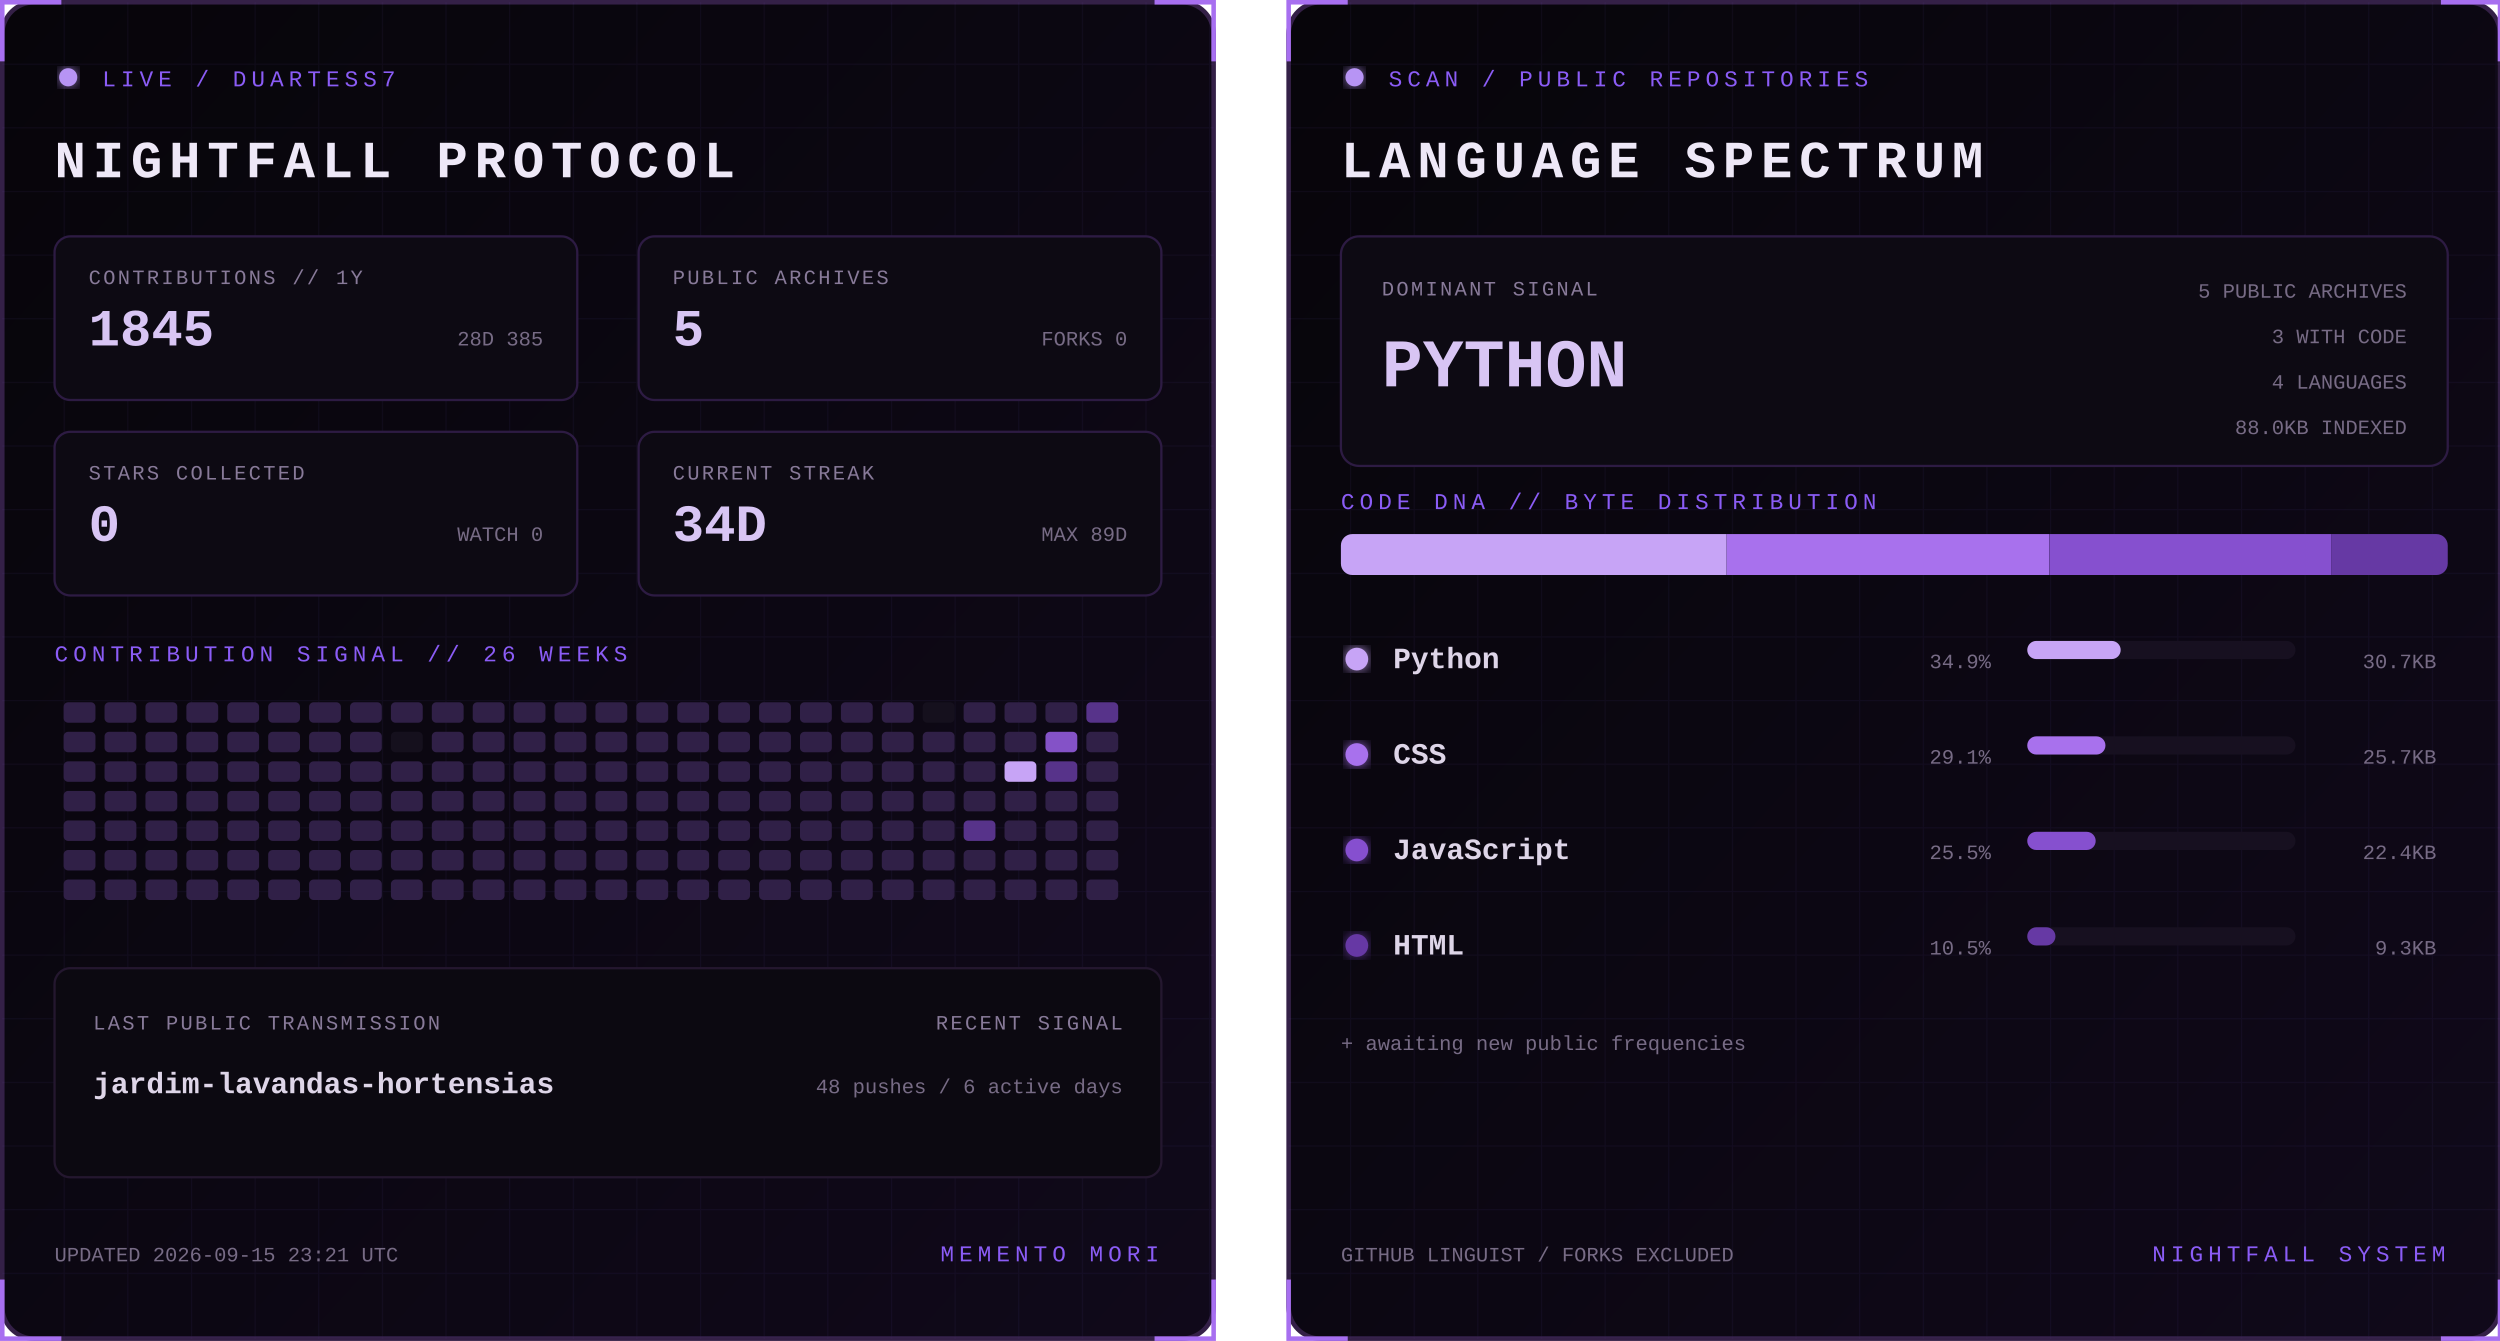
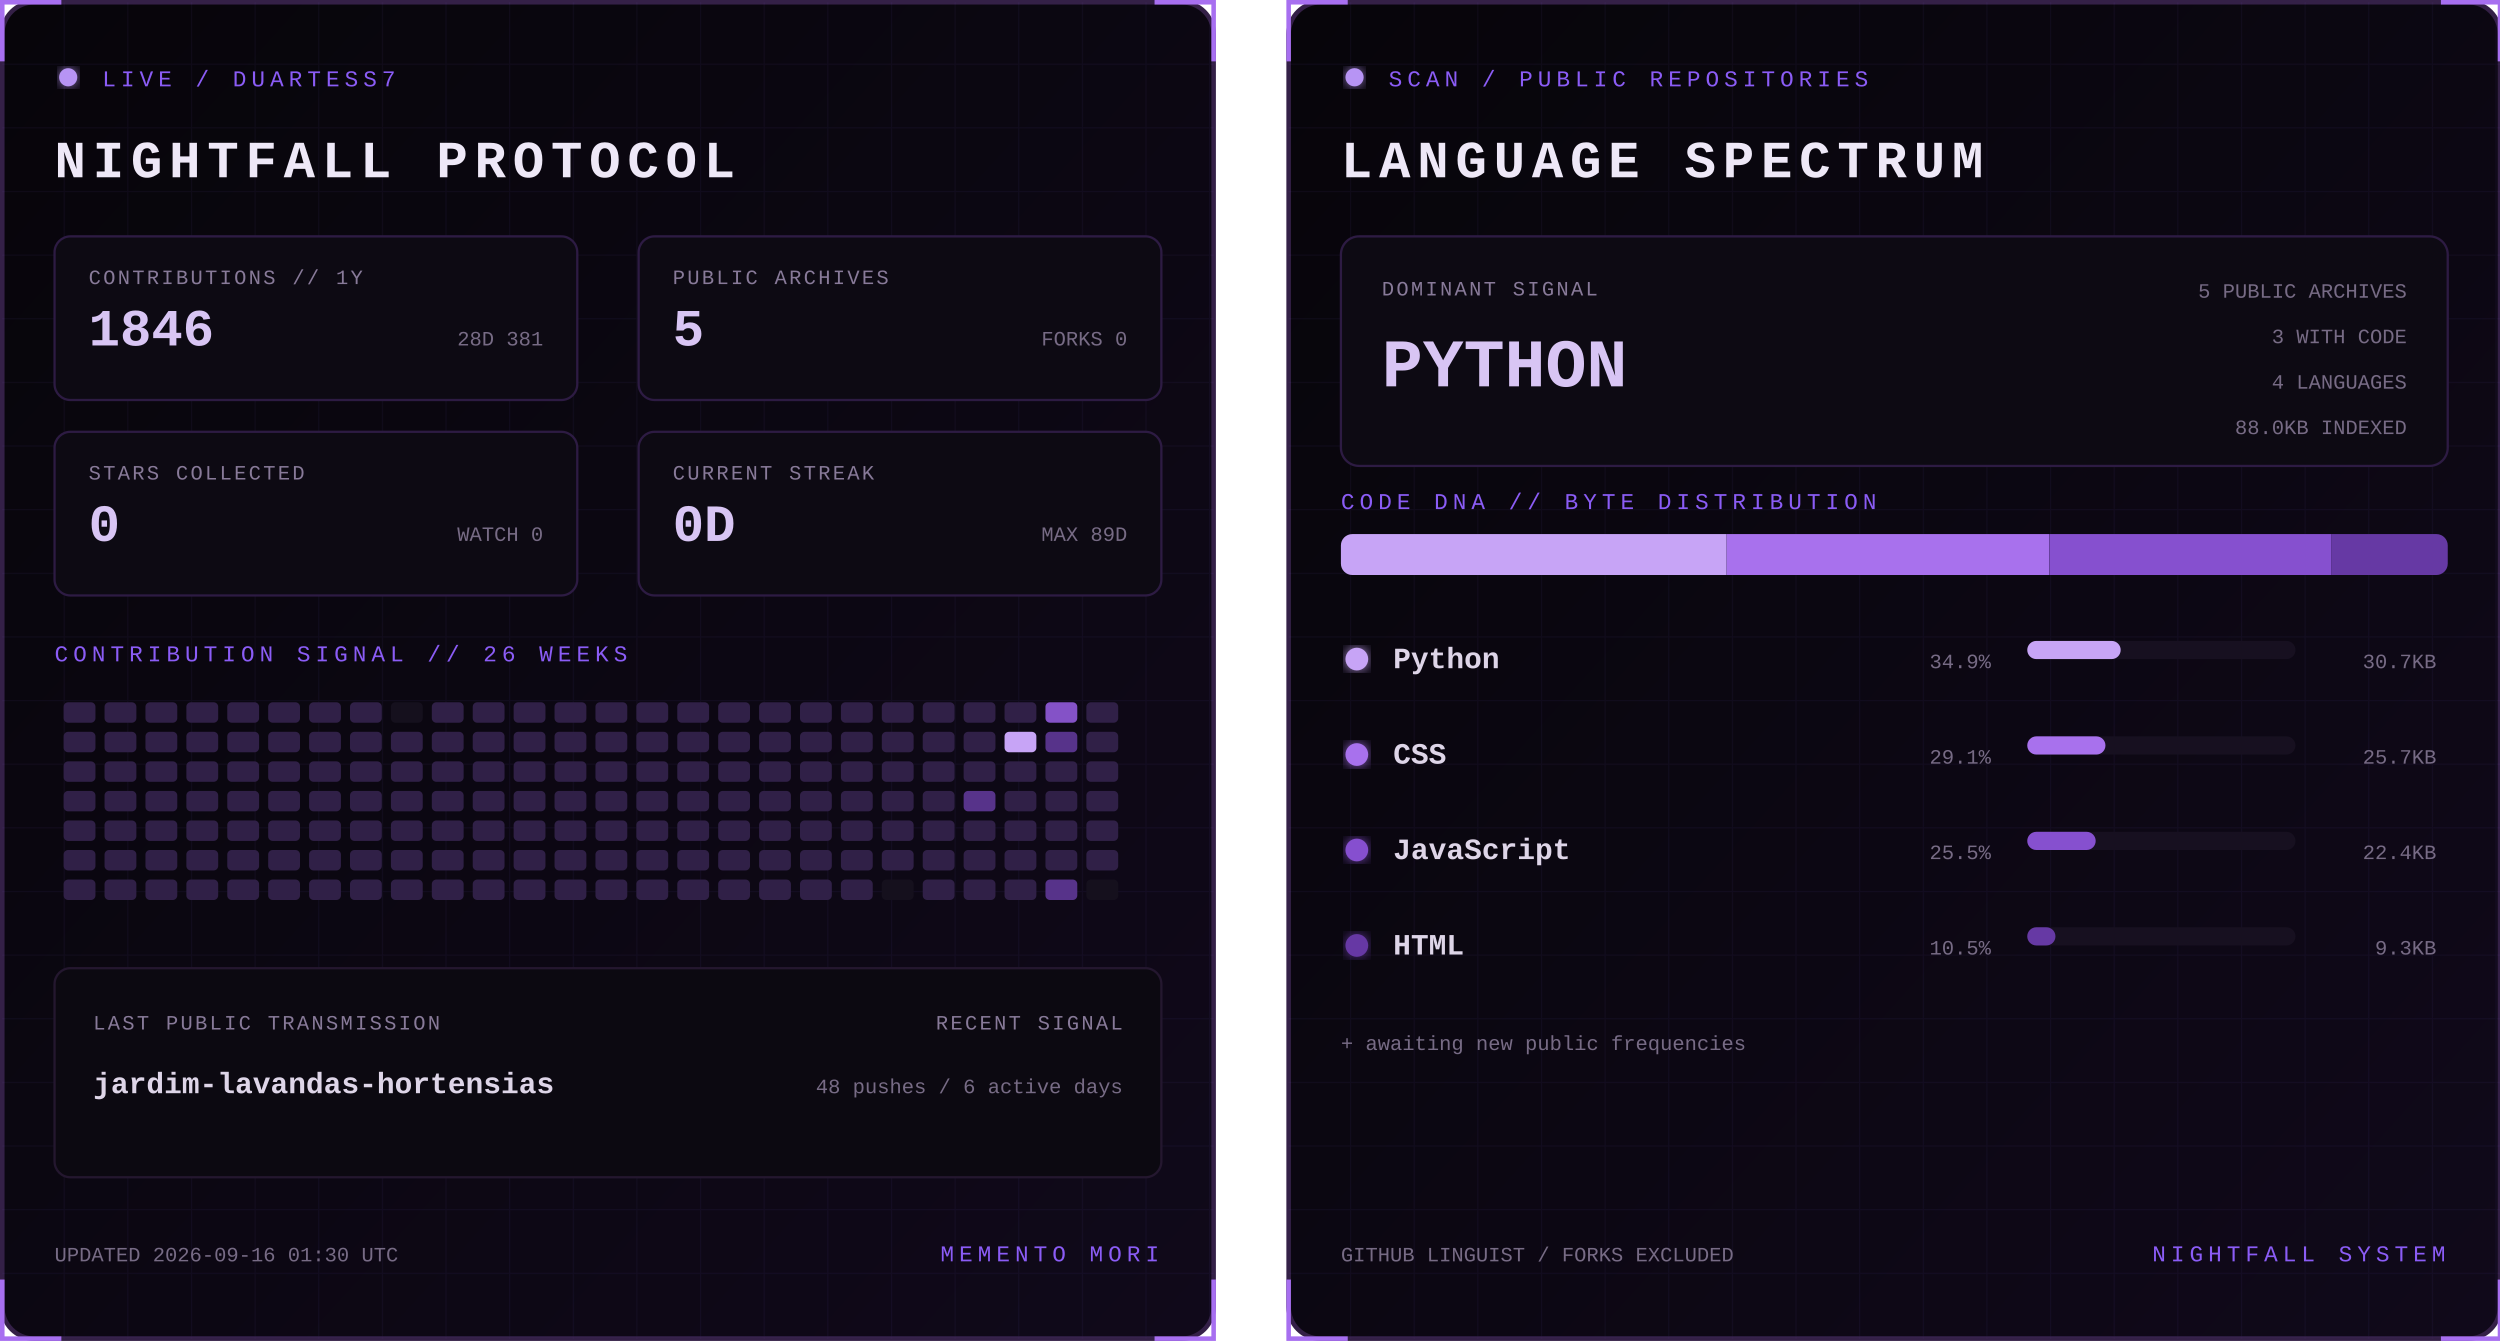
<svg xmlns="http://www.w3.org/2000/svg" width="1100" height="590" viewBox="0 0 1100 590" role="img" aria-labelledby="title desc">
  <defs>
    <linearGradient id="bg" x1="0" y1="0" x2="1" y2="1">
      <stop stop-color="#07050a" />
      <stop offset="1" stop-color="#10091a" />
    </linearGradient>
    <filter id="glow">
      <feGaussianBlur stdDeviation="3" result="b" />
      <feMerge>
        <feMergeNode in="b" />
        <feMergeNode in="SourceGraphic" />
      </feMerge>
    </filter>
    <pattern id="grid" width="28" height="28" patternUnits="userSpaceOnUse">
      <path d="M28 0H0V28" fill="none" stroke="#8b5cf6" stroke-opacity=".055" />
    </pattern>
    <clipPath id="dna">
      <rect x="24" y="235" width="487" height="18" rx="5" />
    </clipPath>
    <style>
      text { font-family: Consolas, 'Courier New', monospace; }
      .kicker { fill:#8b5cf6; font-size:10px; letter-spacing:2.2px; }
      .title { fill:#eee8f7; font-size:23px; font-weight:700; letter-spacing:3px; }
      .label { fill:#887a99; font-size:9px; letter-spacing:1px; }
      .stat { fill:#d8c5f4; font-size:23px; font-weight:700; }
      .detail,.pct { fill:#776b85; font-size:9px; }
      .lang { fill:#ded5e8; font-size:13px; font-weight:700; }
      .hero { fill:#d8c5f4; font-size:30px; font-weight:700; }
      .blink { animation:blink 1.6s step-end infinite; }
      @keyframes blink { 50% { opacity:.25 } }
    </style>
  </defs>
  <g>
    <rect x="1" y="1" width="533" height="588" rx="14" fill="url(#bg)" stroke="#342047" stroke-width="2" />
    <rect x="1" y="1" width="533" height="588" rx="14" fill="url(#grid)" />
    <path d="M27 1H1v26 M508 1h26v26 M534 563v26h-26 M27 589H1v-26" stroke="#a76ff0" stroke-width="2" fill="none" />
    <circle cx="30" cy="34" r="4" fill="#b794f4" filter="url(#glow)" class="blink" />
    <text x="45" y="38" class="kicker">LIVE / DUARTESS7</text>
    <text x="24" y="78" class="title">NIGHTFALL PROTOCOL</text>
    <g transform="translate(24 104)">
      <rect width="230" height="72" rx="7" fill="#0d0a13" stroke="#2d1b43" />
      <text x="15" y="21" class="label">CONTRIBUTIONS // 1Y</text>
-       <text x="15" y="48" class="stat">1845</text>
-       <text x="215" y="48" text-anchor="end" class="detail">28D 385</text>
+       <text x="15" y="48" class="stat">1846</text>
+       <text x="215" y="48" text-anchor="end" class="detail">28D 381</text>
    </g>
    <g transform="translate(281 104)">
      <rect width="230" height="72" rx="7" fill="#0d0a13" stroke="#2d1b43" />
      <text x="15" y="21" class="label">PUBLIC ARCHIVES</text>
      <text x="15" y="48" class="stat">5</text>
      <text x="215" y="48" text-anchor="end" class="detail">FORKS 0</text>
    </g>
    <g transform="translate(24 190)">
      <rect width="230" height="72" rx="7" fill="#0d0a13" stroke="#2d1b43" />
      <text x="15" y="21" class="label">STARS COLLECTED</text>
      <text x="15" y="48" class="stat">0</text>
      <text x="215" y="48" text-anchor="end" class="detail">WATCH 0</text>
    </g>
    <g transform="translate(281 190)">
      <rect width="230" height="72" rx="7" fill="#0d0a13" stroke="#2d1b43" />
      <text x="15" y="21" class="label">CURRENT STREAK</text>
-       <text x="15" y="48" class="stat">34D</text>
+       <text x="15" y="48" class="stat">0D</text>
      <text x="215" y="48" text-anchor="end" class="detail">MAX 89D</text>
    </g>
    <text x="24" y="291" class="kicker">CONTRIBUTION SIGNAL // 26 WEEKS</text>
    <g>
      <rect x="28" y="309" width="14" height="9" rx="2" fill="#302047" />
      <rect x="28" y="322" width="14" height="9" rx="2" fill="#302047" />
      <rect x="28" y="335" width="14" height="9" rx="2" fill="#302047" />
      <rect x="28" y="348" width="14" height="9" rx="2" fill="#302047" />
      <rect x="28" y="361" width="14" height="9" rx="2" fill="#302047" />
      <rect x="28" y="374" width="14" height="9" rx="2" fill="#302047" />
      <rect x="28" y="387" width="14" height="9" rx="2" fill="#302047" />
      <rect x="46" y="309" width="14" height="9" rx="2" fill="#302047" />
      <rect x="46" y="322" width="14" height="9" rx="2" fill="#302047" />
      <rect x="46" y="335" width="14" height="9" rx="2" fill="#302047" />
      <rect x="46" y="348" width="14" height="9" rx="2" fill="#302047" />
      <rect x="46" y="361" width="14" height="9" rx="2" fill="#302047" />
      <rect x="46" y="374" width="14" height="9" rx="2" fill="#302047" />
      <rect x="46" y="387" width="14" height="9" rx="2" fill="#302047" />
      <rect x="64" y="309" width="14" height="9" rx="2" fill="#302047" />
      <rect x="64" y="322" width="14" height="9" rx="2" fill="#302047" />
      <rect x="64" y="335" width="14" height="9" rx="2" fill="#302047" />
      <rect x="64" y="348" width="14" height="9" rx="2" fill="#302047" />
      <rect x="64" y="361" width="14" height="9" rx="2" fill="#302047" />
      <rect x="64" y="374" width="14" height="9" rx="2" fill="#302047" />
      <rect x="64" y="387" width="14" height="9" rx="2" fill="#302047" />
      <rect x="82" y="309" width="14" height="9" rx="2" fill="#302047" />
      <rect x="82" y="322" width="14" height="9" rx="2" fill="#302047" />
      <rect x="82" y="335" width="14" height="9" rx="2" fill="#302047" />
      <rect x="82" y="348" width="14" height="9" rx="2" fill="#302047" />
      <rect x="82" y="361" width="14" height="9" rx="2" fill="#302047" />
      <rect x="82" y="374" width="14" height="9" rx="2" fill="#302047" />
      <rect x="82" y="387" width="14" height="9" rx="2" fill="#302047" />
      <rect x="100" y="309" width="14" height="9" rx="2" fill="#302047" />
      <rect x="100" y="322" width="14" height="9" rx="2" fill="#302047" />
      <rect x="100" y="335" width="14" height="9" rx="2" fill="#302047" />
      <rect x="100" y="348" width="14" height="9" rx="2" fill="#302047" />
      <rect x="100" y="361" width="14" height="9" rx="2" fill="#302047" />
      <rect x="100" y="374" width="14" height="9" rx="2" fill="#302047" />
      <rect x="100" y="387" width="14" height="9" rx="2" fill="#302047" />
      <rect x="118" y="309" width="14" height="9" rx="2" fill="#302047" />
      <rect x="118" y="322" width="14" height="9" rx="2" fill="#302047" />
      <rect x="118" y="335" width="14" height="9" rx="2" fill="#302047" />
      <rect x="118" y="348" width="14" height="9" rx="2" fill="#302047" />
      <rect x="118" y="361" width="14" height="9" rx="2" fill="#302047" />
      <rect x="118" y="374" width="14" height="9" rx="2" fill="#302047" />
      <rect x="118" y="387" width="14" height="9" rx="2" fill="#302047" />
      <rect x="136" y="309" width="14" height="9" rx="2" fill="#302047" />
      <rect x="136" y="322" width="14" height="9" rx="2" fill="#302047" />
      <rect x="136" y="335" width="14" height="9" rx="2" fill="#302047" />
      <rect x="136" y="348" width="14" height="9" rx="2" fill="#302047" />
      <rect x="136" y="361" width="14" height="9" rx="2" fill="#302047" />
      <rect x="136" y="374" width="14" height="9" rx="2" fill="#302047" />
      <rect x="136" y="387" width="14" height="9" rx="2" fill="#302047" />
      <rect x="154" y="309" width="14" height="9" rx="2" fill="#302047" />
      <rect x="154" y="322" width="14" height="9" rx="2" fill="#302047" />
      <rect x="154" y="335" width="14" height="9" rx="2" fill="#302047" />
      <rect x="154" y="348" width="14" height="9" rx="2" fill="#302047" />
      <rect x="154" y="361" width="14" height="9" rx="2" fill="#302047" />
      <rect x="154" y="374" width="14" height="9" rx="2" fill="#302047" />
      <rect x="154" y="387" width="14" height="9" rx="2" fill="#302047" />
-       <rect x="172" y="309" width="14" height="9" rx="2" fill="#302047" />
-       <rect x="172" y="322" width="14" height="9" rx="2" fill="#15101d" />
+       <rect x="172" y="309" width="14" height="9" rx="2" fill="#15101d" />
+       <rect x="172" y="322" width="14" height="9" rx="2" fill="#302047" />
      <rect x="172" y="335" width="14" height="9" rx="2" fill="#302047" />
      <rect x="172" y="348" width="14" height="9" rx="2" fill="#302047" />
      <rect x="172" y="361" width="14" height="9" rx="2" fill="#302047" />
      <rect x="172" y="374" width="14" height="9" rx="2" fill="#302047" />
      <rect x="172" y="387" width="14" height="9" rx="2" fill="#302047" />
      <rect x="190" y="309" width="14" height="9" rx="2" fill="#302047" />
      <rect x="190" y="322" width="14" height="9" rx="2" fill="#302047" />
      <rect x="190" y="335" width="14" height="9" rx="2" fill="#302047" />
      <rect x="190" y="348" width="14" height="9" rx="2" fill="#302047" />
      <rect x="190" y="361" width="14" height="9" rx="2" fill="#302047" />
      <rect x="190" y="374" width="14" height="9" rx="2" fill="#302047" />
      <rect x="190" y="387" width="14" height="9" rx="2" fill="#302047" />
      <rect x="208" y="309" width="14" height="9" rx="2" fill="#302047" />
      <rect x="208" y="322" width="14" height="9" rx="2" fill="#302047" />
      <rect x="208" y="335" width="14" height="9" rx="2" fill="#302047" />
      <rect x="208" y="348" width="14" height="9" rx="2" fill="#302047" />
      <rect x="208" y="361" width="14" height="9" rx="2" fill="#302047" />
      <rect x="208" y="374" width="14" height="9" rx="2" fill="#302047" />
      <rect x="208" y="387" width="14" height="9" rx="2" fill="#302047" />
      <rect x="226" y="309" width="14" height="9" rx="2" fill="#302047" />
      <rect x="226" y="322" width="14" height="9" rx="2" fill="#302047" />
      <rect x="226" y="335" width="14" height="9" rx="2" fill="#302047" />
      <rect x="226" y="348" width="14" height="9" rx="2" fill="#302047" />
      <rect x="226" y="361" width="14" height="9" rx="2" fill="#302047" />
      <rect x="226" y="374" width="14" height="9" rx="2" fill="#302047" />
      <rect x="226" y="387" width="14" height="9" rx="2" fill="#302047" />
      <rect x="244" y="309" width="14" height="9" rx="2" fill="#302047" />
      <rect x="244" y="322" width="14" height="9" rx="2" fill="#302047" />
      <rect x="244" y="335" width="14" height="9" rx="2" fill="#302047" />
      <rect x="244" y="348" width="14" height="9" rx="2" fill="#302047" />
      <rect x="244" y="361" width="14" height="9" rx="2" fill="#302047" />
      <rect x="244" y="374" width="14" height="9" rx="2" fill="#302047" />
      <rect x="244" y="387" width="14" height="9" rx="2" fill="#302047" />
      <rect x="262" y="309" width="14" height="9" rx="2" fill="#302047" />
      <rect x="262" y="322" width="14" height="9" rx="2" fill="#302047" />
      <rect x="262" y="335" width="14" height="9" rx="2" fill="#302047" />
      <rect x="262" y="348" width="14" height="9" rx="2" fill="#302047" />
      <rect x="262" y="361" width="14" height="9" rx="2" fill="#302047" />
      <rect x="262" y="374" width="14" height="9" rx="2" fill="#302047" />
      <rect x="262" y="387" width="14" height="9" rx="2" fill="#302047" />
      <rect x="280" y="309" width="14" height="9" rx="2" fill="#302047" />
      <rect x="280" y="322" width="14" height="9" rx="2" fill="#302047" />
      <rect x="280" y="335" width="14" height="9" rx="2" fill="#302047" />
      <rect x="280" y="348" width="14" height="9" rx="2" fill="#302047" />
      <rect x="280" y="361" width="14" height="9" rx="2" fill="#302047" />
      <rect x="280" y="374" width="14" height="9" rx="2" fill="#302047" />
      <rect x="280" y="387" width="14" height="9" rx="2" fill="#302047" />
      <rect x="298" y="309" width="14" height="9" rx="2" fill="#302047" />
      <rect x="298" y="322" width="14" height="9" rx="2" fill="#302047" />
      <rect x="298" y="335" width="14" height="9" rx="2" fill="#302047" />
      <rect x="298" y="348" width="14" height="9" rx="2" fill="#302047" />
      <rect x="298" y="361" width="14" height="9" rx="2" fill="#302047" />
      <rect x="298" y="374" width="14" height="9" rx="2" fill="#302047" />
      <rect x="298" y="387" width="14" height="9" rx="2" fill="#302047" />
      <rect x="316" y="309" width="14" height="9" rx="2" fill="#302047" />
      <rect x="316" y="322" width="14" height="9" rx="2" fill="#302047" />
      <rect x="316" y="335" width="14" height="9" rx="2" fill="#302047" />
      <rect x="316" y="348" width="14" height="9" rx="2" fill="#302047" />
      <rect x="316" y="361" width="14" height="9" rx="2" fill="#302047" />
      <rect x="316" y="374" width="14" height="9" rx="2" fill="#302047" />
      <rect x="316" y="387" width="14" height="9" rx="2" fill="#302047" />
      <rect x="334" y="309" width="14" height="9" rx="2" fill="#302047" />
      <rect x="334" y="322" width="14" height="9" rx="2" fill="#302047" />
      <rect x="334" y="335" width="14" height="9" rx="2" fill="#302047" />
      <rect x="334" y="348" width="14" height="9" rx="2" fill="#302047" />
      <rect x="334" y="361" width="14" height="9" rx="2" fill="#302047" />
      <rect x="334" y="374" width="14" height="9" rx="2" fill="#302047" />
      <rect x="334" y="387" width="14" height="9" rx="2" fill="#302047" />
      <rect x="352" y="309" width="14" height="9" rx="2" fill="#302047" />
      <rect x="352" y="322" width="14" height="9" rx="2" fill="#302047" />
      <rect x="352" y="335" width="14" height="9" rx="2" fill="#302047" />
      <rect x="352" y="348" width="14" height="9" rx="2" fill="#302047" />
      <rect x="352" y="361" width="14" height="9" rx="2" fill="#302047" />
      <rect x="352" y="374" width="14" height="9" rx="2" fill="#302047" />
      <rect x="352" y="387" width="14" height="9" rx="2" fill="#302047" />
      <rect x="370" y="309" width="14" height="9" rx="2" fill="#302047" />
      <rect x="370" y="322" width="14" height="9" rx="2" fill="#302047" />
      <rect x="370" y="335" width="14" height="9" rx="2" fill="#302047" />
      <rect x="370" y="348" width="14" height="9" rx="2" fill="#302047" />
      <rect x="370" y="361" width="14" height="9" rx="2" fill="#302047" />
      <rect x="370" y="374" width="14" height="9" rx="2" fill="#302047" />
      <rect x="370" y="387" width="14" height="9" rx="2" fill="#302047" />
      <rect x="388" y="309" width="14" height="9" rx="2" fill="#302047" />
      <rect x="388" y="322" width="14" height="9" rx="2" fill="#302047" />
      <rect x="388" y="335" width="14" height="9" rx="2" fill="#302047" />
      <rect x="388" y="348" width="14" height="9" rx="2" fill="#302047" />
      <rect x="388" y="361" width="14" height="9" rx="2" fill="#302047" />
      <rect x="388" y="374" width="14" height="9" rx="2" fill="#302047" />
-       <rect x="388" y="387" width="14" height="9" rx="2" fill="#302047" />
-       <rect x="406" y="309" width="14" height="9" rx="2" fill="#15101d" />
+       <rect x="388" y="387" width="14" height="9" rx="2" fill="#15101d" />
+       <rect x="406" y="309" width="14" height="9" rx="2" fill="#302047" />
      <rect x="406" y="322" width="14" height="9" rx="2" fill="#302047" />
      <rect x="406" y="335" width="14" height="9" rx="2" fill="#302047" />
      <rect x="406" y="348" width="14" height="9" rx="2" fill="#302047" />
      <rect x="406" y="361" width="14" height="9" rx="2" fill="#302047" />
      <rect x="406" y="374" width="14" height="9" rx="2" fill="#302047" />
      <rect x="406" y="387" width="14" height="9" rx="2" fill="#302047" />
      <rect x="424" y="309" width="14" height="9" rx="2" fill="#302047" />
      <rect x="424" y="322" width="14" height="9" rx="2" fill="#302047" />
      <rect x="424" y="335" width="14" height="9" rx="2" fill="#302047" />
-       <rect x="424" y="348" width="14" height="9" rx="2" fill="#302047" />
-       <rect x="424" y="361" width="14" height="9" rx="2" fill="#57338a" />
+       <rect x="424" y="348" width="14" height="9" rx="2" fill="#57338a" />
+       <rect x="424" y="361" width="14" height="9" rx="2" fill="#302047" />
      <rect x="424" y="374" width="14" height="9" rx="2" fill="#302047" />
      <rect x="424" y="387" width="14" height="9" rx="2" fill="#302047" />
      <rect x="442" y="309" width="14" height="9" rx="2" fill="#302047" />
-       <rect x="442" y="322" width="14" height="9" rx="2" fill="#302047" />
-       <rect x="442" y="335" width="14" height="9" rx="2" fill="#c7a4f6" />
+       <rect x="442" y="322" width="14" height="9" rx="2" fill="#c7a4f6" />
+       <rect x="442" y="335" width="14" height="9" rx="2" fill="#302047" />
      <rect x="442" y="348" width="14" height="9" rx="2" fill="#302047" />
      <rect x="442" y="361" width="14" height="9" rx="2" fill="#302047" />
      <rect x="442" y="374" width="14" height="9" rx="2" fill="#302047" />
      <rect x="442" y="387" width="14" height="9" rx="2" fill="#302047" />
-       <rect x="460" y="309" width="14" height="9" rx="2" fill="#302047" />
-       <rect x="460" y="322" width="14" height="9" rx="2" fill="#8452c7" />
-       <rect x="460" y="335" width="14" height="9" rx="2" fill="#57338a" />
+       <rect x="460" y="309" width="14" height="9" rx="2" fill="#8452c7" />
+       <rect x="460" y="322" width="14" height="9" rx="2" fill="#57338a" />
+       <rect x="460" y="335" width="14" height="9" rx="2" fill="#302047" />
      <rect x="460" y="348" width="14" height="9" rx="2" fill="#302047" />
      <rect x="460" y="361" width="14" height="9" rx="2" fill="#302047" />
      <rect x="460" y="374" width="14" height="9" rx="2" fill="#302047" />
-       <rect x="460" y="387" width="14" height="9" rx="2" fill="#302047" />
-       <rect x="478" y="309" width="14" height="9" rx="2" fill="#57338a" />
+       <rect x="460" y="387" width="14" height="9" rx="2" fill="#57338a" />
+       <rect x="478" y="309" width="14" height="9" rx="2" fill="#302047" />
      <rect x="478" y="322" width="14" height="9" rx="2" fill="#302047" />
      <rect x="478" y="335" width="14" height="9" rx="2" fill="#302047" />
      <rect x="478" y="348" width="14" height="9" rx="2" fill="#302047" />
      <rect x="478" y="361" width="14" height="9" rx="2" fill="#302047" />
      <rect x="478" y="374" width="14" height="9" rx="2" fill="#302047" />
-       <rect x="478" y="387" width="14" height="9" rx="2" fill="#302047" />
+       <rect x="478" y="387" width="14" height="9" rx="2" fill="#15101d" />
    </g>
    <rect x="24" y="426" width="487" height="92" rx="7" fill="#0c0911" stroke="#24172f" />
    <text x="41" y="453" class="label">LAST PUBLIC TRANSMISSION</text>
    <text x="41" y="481" class="lang">jardim-lavandas-hortensias</text>
    <text x="494" y="453" text-anchor="end" class="label">RECENT SIGNAL</text>
    <text x="494" y="481" text-anchor="end" class="detail">48 pushes / 6 active days</text>
-     <text x="24" y="555" class="detail">UPDATED 2026-09-15 23:21 UTC</text>
+     <text x="24" y="555" class="detail">UPDATED 2026-09-16 01:30 UTC</text>
    <text x="510" y="555" text-anchor="end" class="kicker">MEMENTO MORI</text>
  </g>
  <g transform="translate(566)">
    <rect x="1" y="1" width="533" height="588" rx="14" fill="url(#bg)" stroke="#342047" stroke-width="2" />
    <rect x="1" y="1" width="533" height="588" rx="14" fill="url(#grid)" />
    <path d="M27 1H1v26 M508 1h26v26 M534 563v26h-26 M27 589H1v-26" stroke="#a76ff0" stroke-width="2" fill="none" />
    <circle cx="30" cy="34" r="4" fill="#b794f4" filter="url(#glow)" class="blink" />
    <text x="45" y="38" class="kicker">SCAN / PUBLIC REPOSITORIES</text>
    <text x="24" y="78" class="title">LANGUAGE SPECTRUM</text>
    <rect x="24" y="104" width="487" height="101" rx="8" fill="#0d0a13" stroke="#2d1b43" />
    <text x="42" y="130" class="label">DOMINANT SIGNAL</text>
    <text x="42" y="170" class="hero">PYTHON</text>
    <text x="493" y="131" text-anchor="end" class="detail">5 PUBLIC ARCHIVES</text>
    <text x="493" y="151" text-anchor="end" class="detail">3 WITH CODE</text>
    <text x="493" y="171" text-anchor="end" class="detail">4 LANGUAGES</text>
    <text x="493" y="191" text-anchor="end" class="detail">88.0KB INDEXED</text>
    <text x="24" y="224" class="kicker">CODE DNA // BYTE DISTRIBUTION</text>
    <rect x="24" y="235" width="487" height="18" rx="5" fill="#171020" />
    <g clip-path="url(#dna)">
      <rect x="24.0" y="235" width="169.7" height="18" fill="#c7a4f6" />
      <rect x="193.7" y="235" width="141.9" height="18" fill="#a871ed" />
      <rect x="335.7" y="235" width="124.0" height="18" fill="#8650cf" />
      <rect x="459.7" y="235" width="51.3" height="18" fill="#6639a4" />
    </g>
    <circle cx="31" cy="290" r="5" fill="#c7a4f6" filter="url(#glow)" />
    <text x="47" y="294" class="lang">Python</text>
    <text x="310" y="294" text-anchor="end" class="pct">34.9%</text>
    <rect x="326" y="282" width="118" height="8" rx="4" fill="#171020" />
    <rect x="326" y="282" width="41.1" height="8" rx="4" fill="#c7a4f6" />
    <text x="506" y="294" text-anchor="end" class="detail">30.7KB</text>
    <circle cx="31" cy="332" r="5" fill="#a871ed" filter="url(#glow)" />
    <text x="47" y="336" class="lang">CSS</text>
    <text x="310" y="336" text-anchor="end" class="pct">29.1%</text>
    <rect x="326" y="324" width="118" height="8" rx="4" fill="#171020" />
    <rect x="326" y="324" width="34.4" height="8" rx="4" fill="#a871ed" />
    <text x="506" y="336" text-anchor="end" class="detail">25.7KB</text>
    <circle cx="31" cy="374" r="5" fill="#8650cf" filter="url(#glow)" />
    <text x="47" y="378" class="lang">JavaScript</text>
    <text x="310" y="378" text-anchor="end" class="pct">25.5%</text>
    <rect x="326" y="366" width="118" height="8" rx="4" fill="#171020" />
    <rect x="326" y="366" width="30.1" height="8" rx="4" fill="#8650cf" />
    <text x="506" y="378" text-anchor="end" class="detail">22.4KB</text>
    <circle cx="31" cy="416" r="5" fill="#6639a4" filter="url(#glow)" />
    <text x="47" y="420" class="lang">HTML</text>
    <text x="310" y="420" text-anchor="end" class="pct">10.5%</text>
    <rect x="326" y="408" width="118" height="8" rx="4" fill="#171020" />
    <rect x="326" y="408" width="12.4" height="8" rx="4" fill="#6639a4" />
    <text x="506" y="420" text-anchor="end" class="detail">9.3KB</text>
    <text x="24" y="462" class="detail">+ awaiting new public frequencies</text>
    <text x="24" y="555" class="detail">GITHUB LINGUIST / FORKS EXCLUDED</text>
    <text x="510" y="555" text-anchor="end" class="kicker">NIGHTFALL SYSTEM</text>
  </g>
</svg>
